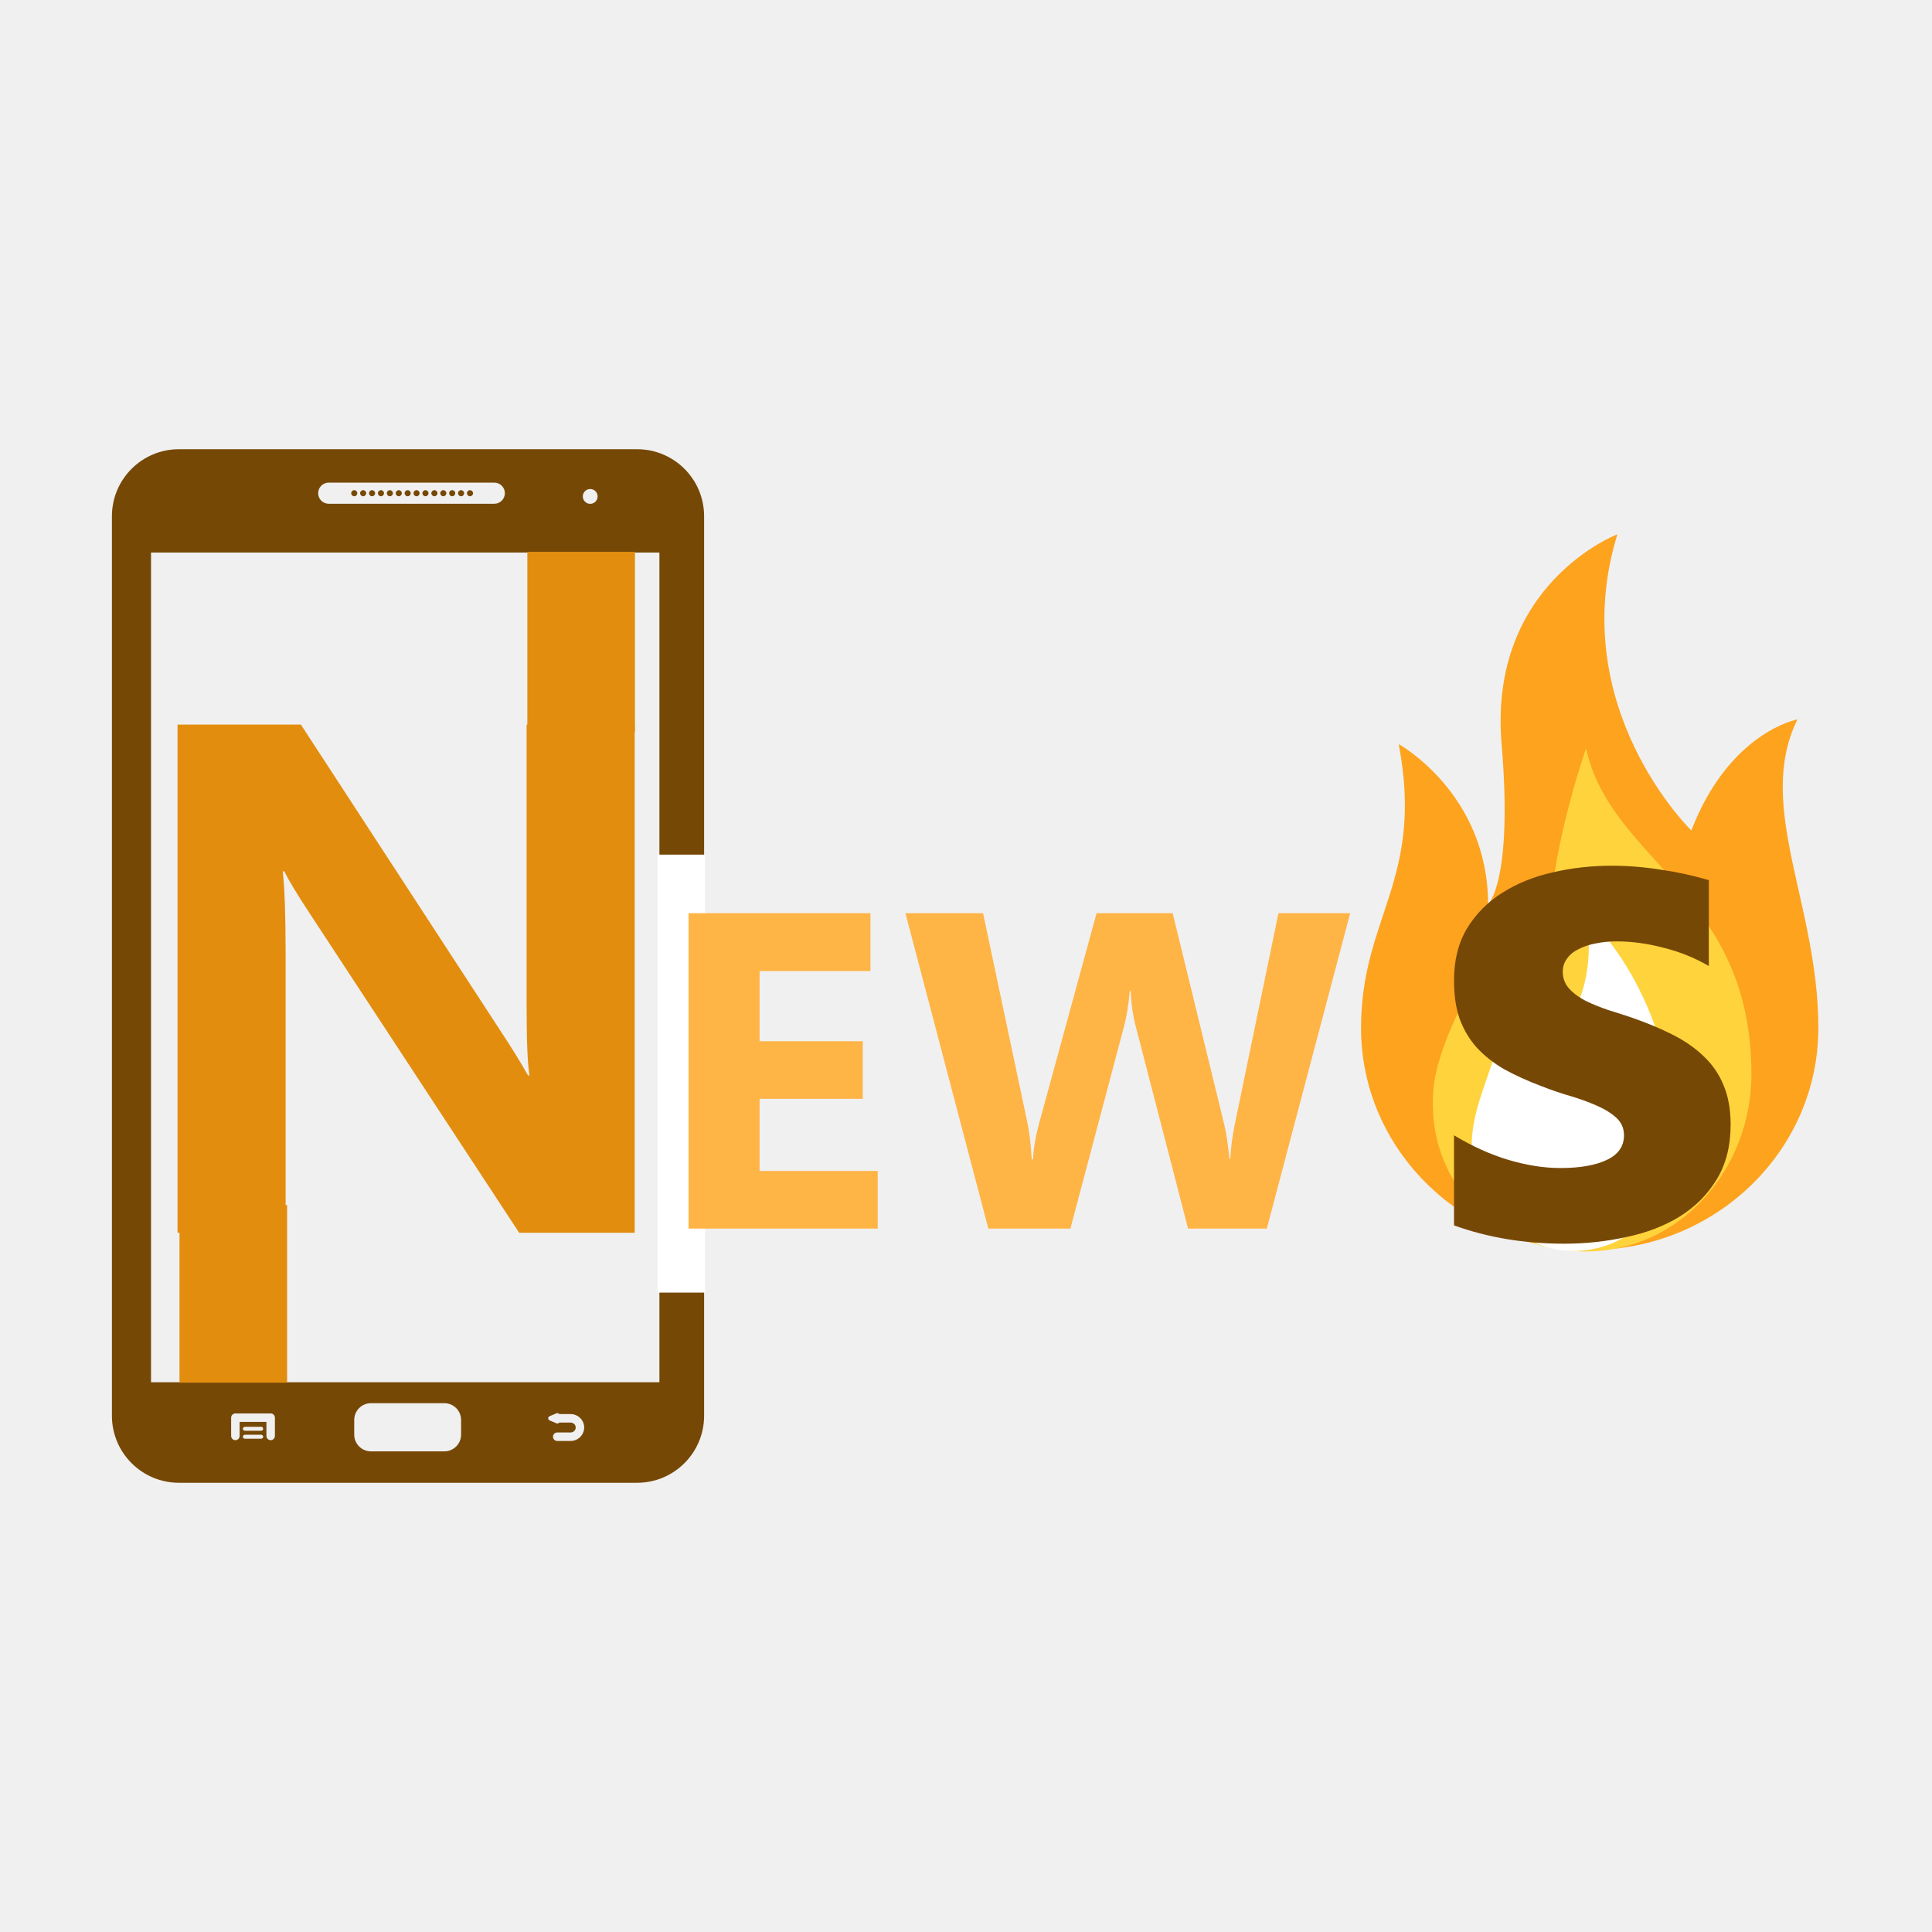
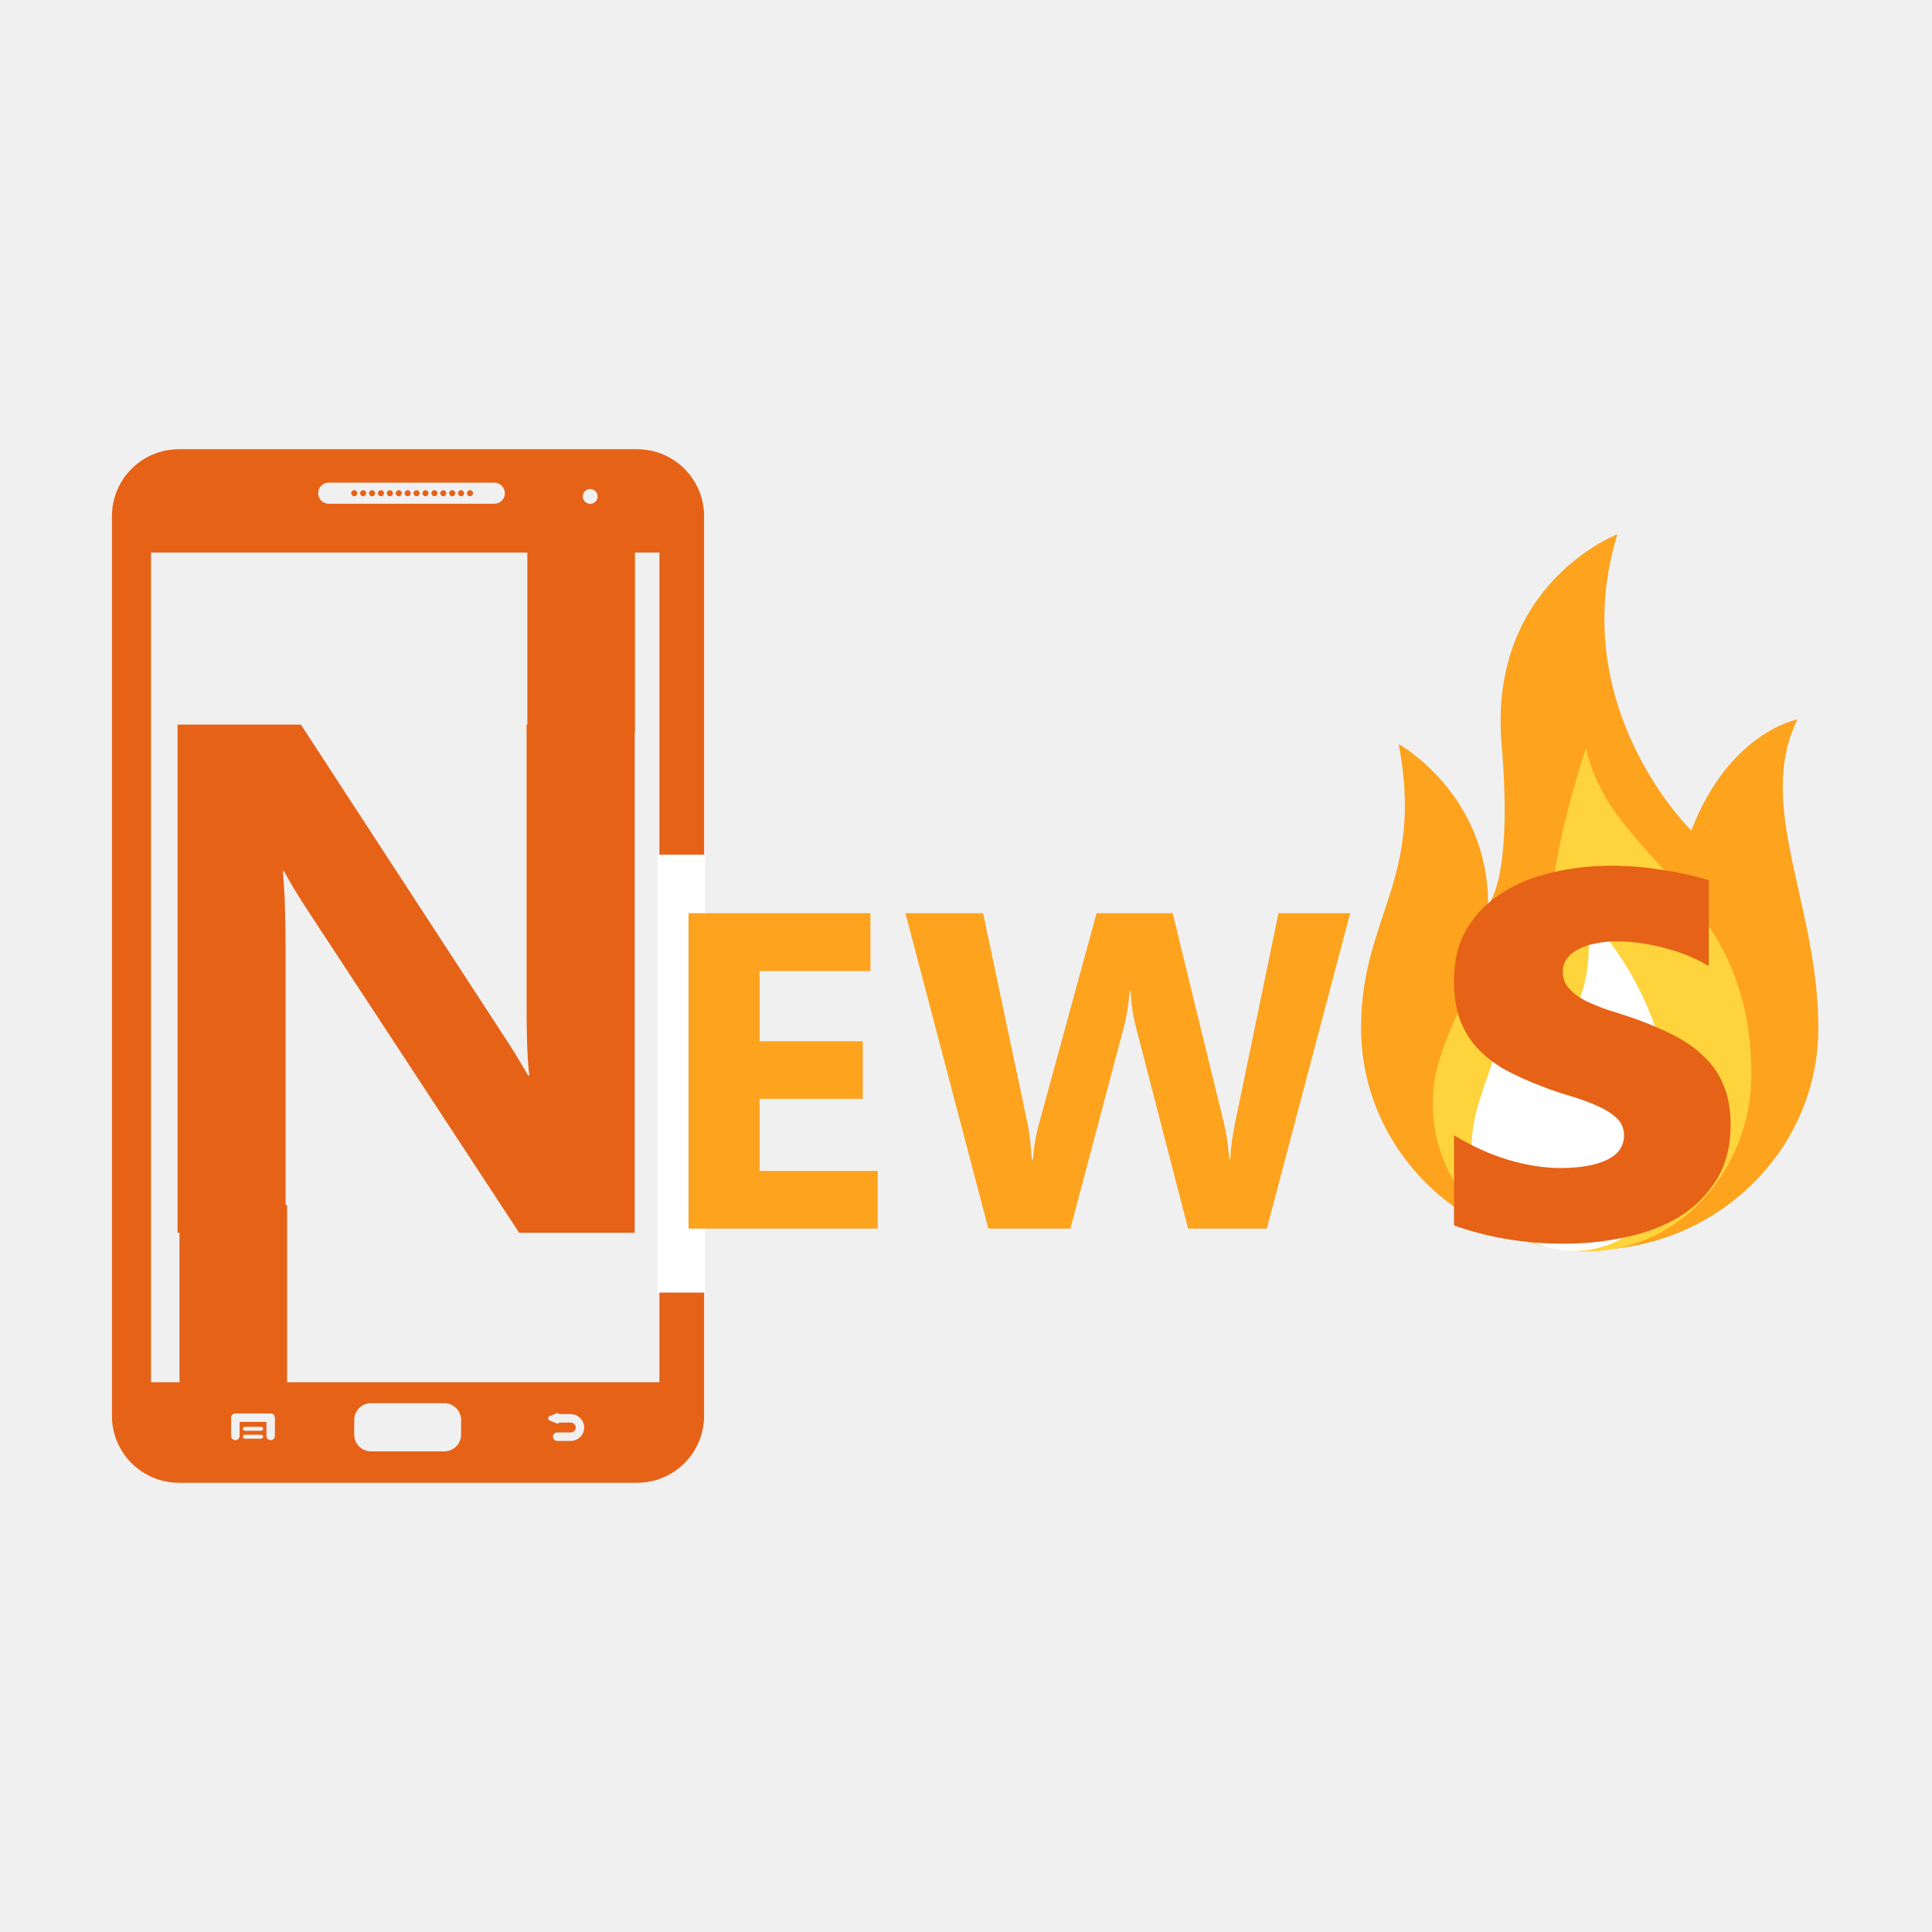
<svg xmlns="http://www.w3.org/2000/svg" width="1080" height="1080" viewBox="0 0 1080 1080" fill="none">
  <g clip-path="url(#clip0_7:425)">
-     <path d="M198.026 277.415C198.967 277.415 199.73 276.652 199.73 275.711C199.73 274.77 198.967 274.007 198.026 274.007C197.085 274.007 196.322 274.77 196.322 275.711C196.322 276.652 197.085 277.415 198.026 277.415Z" fill="#764806" />
-     <path d="M203.009 277.415C203.95 277.415 204.713 276.652 204.713 275.711C204.713 274.77 203.95 274.007 203.009 274.007C202.068 274.007 201.305 274.77 201.305 275.711C201.305 276.652 202.068 277.415 203.009 277.415Z" fill="#764806" />
-     <path d="M207.981 277.415C208.922 277.415 209.685 276.652 209.685 275.711C209.685 274.77 208.922 274.007 207.981 274.007C207.039 274.007 206.276 274.77 206.276 275.711C206.276 276.652 207.039 277.415 207.981 277.415Z" fill="#764806" />
-     <path d="M212.953 277.415C213.894 277.415 214.657 276.652 214.657 275.711C214.657 274.77 213.894 274.007 212.953 274.007C212.012 274.007 211.249 274.77 211.249 275.711C211.249 276.652 212.012 277.415 212.953 277.415Z" fill="#764806" />
-     <path d="M217.935 277.415C218.876 277.415 219.639 276.652 219.639 275.711C219.639 274.77 218.876 274.007 217.935 274.007C216.993 274.007 216.23 274.77 216.23 275.711C216.23 276.652 216.993 277.415 217.935 277.415Z" fill="#764806" />
-     <path d="M222.917 277.415C223.858 277.415 224.621 276.652 224.621 275.711C224.621 274.77 223.858 274.007 222.917 274.007C221.976 274.007 221.213 274.77 221.213 275.711C221.213 276.652 221.976 277.415 222.917 277.415Z" fill="#764806" />
-     <path d="M227.889 277.415C228.83 277.415 229.593 276.652 229.593 275.711C229.593 274.77 228.83 274.007 227.889 274.007C226.948 274.007 226.185 274.77 226.185 275.711C226.185 276.652 226.948 277.415 227.889 277.415Z" fill="#764806" />
-     <path d="M232.861 277.415C233.802 277.415 234.565 276.652 234.565 275.711C234.565 274.77 233.802 274.007 232.861 274.007C231.92 274.007 231.157 274.77 231.157 275.711C231.157 276.652 231.92 277.415 232.861 277.415Z" fill="#764806" />
-     <path d="M237.833 277.415C238.774 277.415 239.537 276.652 239.537 275.711C239.537 274.77 238.774 274.007 237.833 274.007C236.892 274.007 236.129 274.77 236.129 275.711C236.129 276.652 236.892 277.415 237.833 277.415Z" fill="#764806" />
-     <path d="M242.836 277.415C243.777 277.415 244.54 276.652 244.54 275.711C244.54 274.77 243.777 274.007 242.836 274.007C241.895 274.007 241.132 274.77 241.132 275.711C241.132 276.652 241.895 277.415 242.836 277.415Z" fill="#764806" />
-     <path d="M247.807 277.415C248.749 277.415 249.512 276.652 249.512 275.711C249.512 274.77 248.749 274.007 247.807 274.007C246.866 274.007 246.103 274.77 246.103 275.711C246.103 276.652 246.866 277.415 247.807 277.415Z" fill="#764806" />
-     <path d="M252.78 277.415C253.721 277.415 254.484 276.652 254.484 275.711C254.484 274.77 253.721 274.007 252.78 274.007C251.839 274.007 251.076 274.77 251.076 275.711C251.076 276.652 251.839 277.415 252.78 277.415Z" fill="#764806" />
-     <path d="M257.752 277.415C258.694 277.415 259.457 276.652 259.457 275.711C259.457 274.77 258.694 274.007 257.752 274.007C256.811 274.007 256.048 274.77 256.048 275.711C256.048 276.652 256.811 277.415 257.752 277.415Z" fill="#764806" />
-     <path d="M262.734 277.415C263.675 277.415 264.438 276.652 264.438 275.711C264.438 274.77 263.675 274.007 262.734 274.007C261.793 274.007 261.03 274.77 261.03 275.711C261.03 276.652 261.793 277.415 262.734 277.415Z" fill="#764806" />
-     <path d="M356.137 251.114H100.038C79.337 251.114 62.565 267.887 62.565 288.587V791.411C62.565 812.111 79.338 828.884 100.038 828.884H356.128C376.828 828.884 393.6 812.11 393.6 791.411V288.587C393.611 267.887 376.838 251.114 356.137 251.114ZM329.938 273.367C332.22 273.367 334.077 275.224 334.077 277.506C334.077 279.799 332.211 281.646 329.938 281.646C327.645 281.646 325.798 279.789 325.798 277.506C325.788 275.224 327.645 273.367 329.938 273.367ZM183.76 269.794H276.311C279.589 269.794 282.226 272.443 282.226 275.699C282.226 278.966 279.589 281.604 276.311 281.604H183.76C180.483 281.604 177.845 278.956 177.845 275.699C177.855 272.444 180.483 269.794 183.76 269.794ZM146.003 804.238H136.892C136.282 804.238 135.795 803.741 135.795 803.131C135.795 802.534 136.282 802.026 136.892 802.026H146.003C146.622 802.026 147.109 802.534 147.109 803.131C147.098 803.741 146.611 804.238 146.003 804.238ZM146.003 799.793H136.892C136.282 799.793 135.795 799.306 135.795 798.697C135.795 798.089 136.282 797.591 136.892 797.591H146.003C146.622 797.591 147.109 798.089 147.109 798.697C147.098 799.306 146.611 799.793 146.003 799.793ZM153.674 802.685C153.674 803.994 152.618 805.06 151.31 805.06C150.001 805.06 148.935 803.994 148.935 802.685V794.862H133.948V802.685C133.948 803.994 132.893 805.06 131.584 805.06C130.275 805.06 129.21 803.994 129.21 802.685V792.497C129.21 791.189 130.275 790.123 131.584 790.123H151.31C152.618 790.123 153.674 791.189 153.674 792.497V802.685ZM257.753 801.955C257.753 807.129 253.552 811.32 248.377 811.32H207.393C202.207 811.32 198.017 807.129 198.017 801.955V793.755C198.017 788.58 202.207 784.39 207.393 784.39H248.377C253.552 784.39 257.753 788.58 257.753 793.755V801.955ZM318.929 805.506H311.49C310.182 805.506 309.126 804.441 309.126 803.131C309.126 801.823 310.181 800.767 311.49 800.767H318.929C320.532 800.767 321.83 799.518 321.83 797.987C321.83 796.455 320.531 795.218 318.929 795.218H312.657C312.424 795.542 312.13 795.705 311.603 795.745C311.471 795.815 311.247 795.714 311.086 795.643L307.219 794.009C306.752 793.806 306.438 793.35 306.438 792.842C306.438 792.335 306.743 791.868 307.21 791.674L311.076 790.041C311.542 789.839 312.101 789.95 312.466 790.315C312.517 790.366 312.568 790.417 312.609 790.478H318.931C323.142 790.478 326.56 793.856 326.56 797.997C326.558 802.137 323.14 805.506 318.929 805.506ZM368.618 772.671H84.421V308.891H368.618V772.671Z" fill="#764806" />
-     <path d="M294.793 409.197H354.948V308.472H294.793V409.197Z" fill="#E38D0F" />
-     <path d="M100.337 772.927H160.492V673.601H100.337V772.927Z" fill="#E38D0F" />
-     <path d="M354.793 689.114H290.213L173.139 510.63C166.272 500.197 161.517 492.339 158.876 487.057H158.084C159.14 497.093 159.668 512.413 159.668 533.015V689.114H99.249V405.045H168.187L280.903 577.982C286.053 585.774 290.808 593.5 295.166 601.16H295.958C294.902 594.556 294.373 581.548 294.373 562.135V405.045H354.793V689.114Z" fill="#E38D0F" />
+     <path d="M198.026 277.415C198.967 277.415 199.73 276.652 199.73 275.711C199.73 274.77 198.967 274.007 198.026 274.007C197.085 274.007 196.322 274.77 196.322 275.711C196.322 276.652 197.085 277.415 198.026 277.415Z" fill="#E66217" />
+     <path d="M203.009 277.415C203.95 277.415 204.713 276.652 204.713 275.711C204.713 274.77 203.95 274.007 203.009 274.007C202.068 274.007 201.305 274.77 201.305 275.711C201.305 276.652 202.068 277.415 203.009 277.415Z" fill="#E66217" />
+     <path d="M207.981 277.415C208.922 277.415 209.685 276.652 209.685 275.711C209.685 274.77 208.922 274.007 207.981 274.007C207.039 274.007 206.276 274.77 206.276 275.711C206.276 276.652 207.039 277.415 207.981 277.415Z" fill="#E66217" />
+     <path d="M212.953 277.415C213.894 277.415 214.657 276.652 214.657 275.711C214.657 274.77 213.894 274.007 212.953 274.007C212.012 274.007 211.249 274.77 211.249 275.711C211.249 276.652 212.012 277.415 212.953 277.415Z" fill="#E66217" />
+     <path d="M217.935 277.415C218.876 277.415 219.639 276.652 219.639 275.711C219.639 274.77 218.876 274.007 217.935 274.007C216.993 274.007 216.23 274.77 216.23 275.711C216.23 276.652 216.993 277.415 217.935 277.415Z" fill="#E66217" />
+     <path d="M222.917 277.415C223.858 277.415 224.621 276.652 224.621 275.711C224.621 274.77 223.858 274.007 222.917 274.007C221.976 274.007 221.213 274.77 221.213 275.711C221.213 276.652 221.976 277.415 222.917 277.415Z" fill="#E66217" />
+     <path d="M227.889 277.415C228.83 277.415 229.593 276.652 229.593 275.711C229.593 274.77 228.83 274.007 227.889 274.007C226.948 274.007 226.185 274.77 226.185 275.711C226.185 276.652 226.948 277.415 227.889 277.415Z" fill="#E66217" />
+     <path d="M232.861 277.415C233.802 277.415 234.565 276.652 234.565 275.711C234.565 274.77 233.802 274.007 232.861 274.007C231.92 274.007 231.157 274.77 231.157 275.711C231.157 276.652 231.92 277.415 232.861 277.415Z" fill="#E66217" />
+     <path d="M237.833 277.415C238.774 277.415 239.537 276.652 239.537 275.711C239.537 274.77 238.774 274.007 237.833 274.007C236.892 274.007 236.129 274.77 236.129 275.711C236.129 276.652 236.892 277.415 237.833 277.415Z" fill="#E66217" />
+     <path d="M242.836 277.415C243.777 277.415 244.54 276.652 244.54 275.711C244.54 274.77 243.777 274.007 242.836 274.007C241.895 274.007 241.132 274.77 241.132 275.711C241.132 276.652 241.895 277.415 242.836 277.415Z" fill="#E66217" />
+     <path d="M247.807 277.415C248.749 277.415 249.512 276.652 249.512 275.711C249.512 274.77 248.749 274.007 247.807 274.007C246.866 274.007 246.103 274.77 246.103 275.711C246.103 276.652 246.866 277.415 247.807 277.415Z" fill="#E66217" />
+     <path d="M252.78 277.415C253.721 277.415 254.484 276.652 254.484 275.711C254.484 274.77 253.721 274.007 252.78 274.007C251.839 274.007 251.076 274.77 251.076 275.711C251.076 276.652 251.839 277.415 252.78 277.415Z" fill="#E66217" />
+     <path d="M257.752 277.415C258.694 277.415 259.457 276.652 259.457 275.711C259.457 274.77 258.694 274.007 257.752 274.007C256.811 274.007 256.048 274.77 256.048 275.711C256.048 276.652 256.811 277.415 257.752 277.415Z" fill="#E66217" />
+     <path d="M262.734 277.415C263.675 277.415 264.438 276.652 264.438 275.711C264.438 274.77 263.675 274.007 262.734 274.007C261.793 274.007 261.03 274.77 261.03 275.711C261.03 276.652 261.793 277.415 262.734 277.415Z" fill="#E66217" />
+     <path d="M356.137 251.114H100.038C79.337 251.114 62.565 267.887 62.565 288.587V791.411C62.565 812.111 79.338 828.884 100.038 828.884H356.128C376.828 828.884 393.6 812.11 393.6 791.411V288.587C393.611 267.887 376.838 251.114 356.137 251.114ZM329.938 273.367C332.22 273.367 334.077 275.224 334.077 277.506C334.077 279.799 332.211 281.646 329.938 281.646C327.645 281.646 325.798 279.789 325.798 277.506C325.788 275.224 327.645 273.367 329.938 273.367ZM183.76 269.794H276.311C279.589 269.794 282.226 272.443 282.226 275.699C282.226 278.966 279.589 281.604 276.311 281.604H183.76C180.483 281.604 177.845 278.956 177.845 275.699C177.855 272.444 180.483 269.794 183.76 269.794ZM146.003 804.238H136.892C136.282 804.238 135.795 803.741 135.795 803.131C135.795 802.534 136.282 802.026 136.892 802.026H146.003C146.622 802.026 147.109 802.534 147.109 803.131C147.098 803.741 146.611 804.238 146.003 804.238ZM146.003 799.793H136.892C136.282 799.793 135.795 799.306 135.795 798.697C135.795 798.089 136.282 797.591 136.892 797.591H146.003C146.622 797.591 147.109 798.089 147.109 798.697C147.098 799.306 146.611 799.793 146.003 799.793ZM153.674 802.685C153.674 803.994 152.618 805.06 151.31 805.06C150.001 805.06 148.935 803.994 148.935 802.685V794.862H133.948V802.685C133.948 803.994 132.893 805.06 131.584 805.06C130.275 805.06 129.21 803.994 129.21 802.685V792.497C129.21 791.189 130.275 790.123 131.584 790.123H151.31C152.618 790.123 153.674 791.189 153.674 792.497V802.685ZM257.753 801.955C257.753 807.129 253.552 811.32 248.377 811.32H207.393C202.207 811.32 198.017 807.129 198.017 801.955V793.755C198.017 788.58 202.207 784.39 207.393 784.39H248.377C253.552 784.39 257.753 788.58 257.753 793.755V801.955ZM318.929 805.506H311.49C310.182 805.506 309.126 804.441 309.126 803.131C309.126 801.823 310.181 800.767 311.49 800.767H318.929C320.532 800.767 321.83 799.518 321.83 797.987C321.83 796.455 320.531 795.218 318.929 795.218H312.657C312.424 795.542 312.13 795.705 311.603 795.745C311.471 795.815 311.247 795.714 311.086 795.643L307.219 794.009C306.752 793.806 306.438 793.35 306.438 792.842C306.438 792.335 306.743 791.868 307.21 791.674L311.076 790.041C311.542 789.839 312.101 789.95 312.466 790.315C312.517 790.366 312.568 790.417 312.609 790.478H318.931C323.142 790.478 326.56 793.856 326.56 797.997C326.558 802.137 323.14 805.506 318.929 805.506ZM368.618 772.671H84.421V308.891H368.618V772.671Z" fill="#E66217" />
+     <path d="M294.793 409.197H354.948V308.472H294.793V409.197Z" fill="#E66217" />
+     <path d="M100.337 772.927H160.492V673.601H100.337V772.927Z" fill="#E66217" />
+     <path d="M354.793 689.114H290.213L173.139 510.63C166.272 500.197 161.517 492.339 158.876 487.057H158.084C159.14 497.093 159.668 512.413 159.668 533.015V689.114H99.249V405.045H168.187L280.903 577.982C286.053 585.774 290.808 593.5 295.166 601.16H295.958C294.902 594.556 294.373 581.548 294.373 562.135V405.045H354.793V689.114Z" fill="#E66217" />
    <path d="M394.119 477.746H367.539V722.565H394.119V477.746Z" fill="white" />
-     <path d="M490.648 686.793H384.906V510.474H486.59V542.812H424.62V582.034H482.287V614.249H424.62V654.578H490.648V686.793ZM754.757 510.474L708.157 686.793H664.138L634.875 573.673C633.317 567.772 632.375 561.173 632.047 553.878H631.555C630.817 561.911 629.752 568.509 628.358 573.673L598.357 686.793H552.494L506.14 510.474H549.544L574.381 627.897C575.446 632.897 576.225 639.619 576.717 648.062H577.455C577.782 641.75 578.971 634.864 581.02 627.405L612.989 510.474H655.531L684.426 628.881C685.492 633.225 686.434 639.537 687.254 647.816H687.746C688.074 641.34 688.934 634.782 690.328 628.143L714.673 510.474H754.757Z" fill="#FFB446" />
+     <path d="M490.648 686.793H384.906V510.474H486.59V542.812H424.62V582.034H482.287V614.249H424.62V654.578H490.648V686.793ZM754.757 510.474L708.157 686.793H664.138L634.875 573.673C633.317 567.772 632.375 561.173 632.047 553.878H631.555C630.817 561.911 629.752 568.509 628.358 573.673L598.357 686.793H552.494L506.14 510.474H549.544L574.381 627.897C575.446 632.897 576.225 639.619 576.717 648.062H577.455C577.782 641.75 578.971 634.864 581.02 627.405L612.989 510.474H655.531L684.426 628.881C685.492 633.225 686.434 639.537 687.254 647.816H687.746C688.074 641.34 688.934 634.782 690.328 628.143L714.673 510.474H754.757Z" fill="#FDA31E" />
    <g clip-path="url(#clip1_7:425)">
      <path d="M760.835 574.606C760.835 643.183 818.061 698.774 888.653 698.774C959.245 698.774 1016.47 643.183 1016.47 574.606C1016.47 505.624 980.966 450.439 1004.79 402.152C1004.79 402.152 966.764 409.05 945.461 464.235C945.461 464.235 874.451 395.253 904.119 298.679C904.119 298.679 831.846 326.271 839.404 415.948C845.886 492.846 831.846 505.624 831.846 505.624C831.846 443.541 781.88 415.948 781.88 415.948C796.34 491.828 760.835 512.523 760.835 574.606Z" fill="#FDA31E" />
      <path d="M979.06 600.526C979.06 654.522 937.926 700.618 884.661 699.577C834.535 698.598 797.24 659.942 801.226 609.448C803.005 586.911 819.904 550.4 847.476 513.44L865.858 524.708C865.264 479.034 886.61 418.333 886.61 418.333C900.632 482.288 979.06 498.866 979.06 600.526Z" fill="#FFD33C" />
      <path d="M844.002 555.085C836.886 598.356 822.656 614.11 822.656 641.627C822.656 670.475 848.142 699.323 879.579 699.323C911.244 699.323 936.59 673.1 936.502 641.006C936.264 554.809 886.695 511.814 886.695 511.814C893.811 555.085 872.464 576.72 872.464 576.72C863.572 563.203 844.002 555.085 844.002 555.085Z" fill="white" />
    </g>
-     <path d="M812.802 684.999V634.636C823.032 640.801 833.197 645.391 843.296 648.408C853.525 651.424 863.165 652.932 872.215 652.932C883.232 652.932 891.888 651.424 898.183 648.408C904.609 645.391 907.823 640.801 907.823 634.636C907.823 630.702 906.38 627.423 903.495 624.8C900.609 622.177 896.871 619.882 892.281 617.915C887.822 615.947 882.904 614.177 877.526 612.603C872.149 611.029 866.969 609.258 861.985 607.291C853.984 604.275 846.902 601.061 840.738 597.651C834.705 594.11 829.59 590.045 825.393 585.454C821.327 580.864 818.18 575.552 815.95 569.519C813.852 563.486 812.802 556.338 812.802 548.076C812.802 536.796 815.229 527.091 820.081 518.96C825.065 510.828 831.623 504.205 839.754 499.09C848.017 493.844 857.394 490.04 867.887 487.68C878.51 485.188 889.527 483.942 900.937 483.942C909.856 483.942 918.905 484.663 928.086 486.106C937.267 487.417 946.316 489.385 955.234 492.008V540.01C947.365 535.419 938.906 532.009 929.856 529.78C920.938 527.419 912.151 526.239 903.495 526.239C899.429 526.239 895.56 526.632 891.888 527.419C888.347 528.075 885.199 529.124 882.445 530.567C879.69 531.878 877.526 533.649 875.953 535.878C874.379 537.977 873.592 540.403 873.592 543.157C873.592 546.83 874.772 549.977 877.133 552.6C879.494 555.223 882.576 557.519 886.379 559.486C890.183 561.322 894.38 563.027 898.97 564.601C903.691 566.044 908.347 567.552 912.938 569.126C921.2 572.011 928.676 575.159 935.365 578.569C942.054 581.979 947.759 585.979 952.48 590.569C957.333 595.159 961.005 600.537 963.497 606.701C966.12 612.865 967.432 620.21 967.432 628.735C967.432 640.67 964.809 650.899 959.563 659.424C954.448 667.818 947.562 674.704 938.906 680.081C930.381 685.327 920.479 689.131 909.2 691.491C898.052 693.983 886.445 695.229 874.379 695.229C852.214 695.229 831.689 691.819 812.802 684.999Z" fill="#764806" />
+     <path d="M812.802 684.999V634.636C823.032 640.801 833.197 645.391 843.296 648.408C853.525 651.424 863.165 652.932 872.215 652.932C883.232 652.932 891.888 651.424 898.183 648.408C904.609 645.391 907.823 640.801 907.823 634.636C907.823 630.702 906.38 627.423 903.495 624.8C900.609 622.177 896.871 619.882 892.281 617.915C887.822 615.947 882.904 614.177 877.526 612.603C872.149 611.029 866.969 609.258 861.985 607.291C853.984 604.275 846.902 601.061 840.738 597.651C834.705 594.11 829.59 590.045 825.393 585.454C821.327 580.864 818.18 575.552 815.95 569.519C813.852 563.486 812.802 556.338 812.802 548.076C812.802 536.796 815.229 527.091 820.081 518.96C825.065 510.828 831.623 504.205 839.754 499.09C848.017 493.844 857.394 490.04 867.887 487.68C878.51 485.188 889.527 483.942 900.937 483.942C909.856 483.942 918.905 484.663 928.086 486.106C937.267 487.417 946.316 489.385 955.234 492.008V540.01C947.365 535.419 938.906 532.009 929.856 529.78C920.938 527.419 912.151 526.239 903.495 526.239C899.429 526.239 895.56 526.632 891.888 527.419C888.347 528.075 885.199 529.124 882.445 530.567C879.69 531.878 877.526 533.649 875.953 535.878C874.379 537.977 873.592 540.403 873.592 543.157C873.592 546.83 874.772 549.977 877.133 552.6C879.494 555.223 882.576 557.519 886.379 559.486C890.183 561.322 894.38 563.027 898.97 564.601C903.691 566.044 908.347 567.552 912.938 569.126C921.2 572.011 928.676 575.159 935.365 578.569C942.054 581.979 947.759 585.979 952.48 590.569C957.333 595.159 961.005 600.537 963.497 606.701C966.12 612.865 967.432 620.21 967.432 628.735C967.432 640.67 964.809 650.899 959.563 659.424C954.448 667.818 947.562 674.704 938.906 680.081C930.381 685.327 920.479 689.131 909.2 691.491C898.052 693.983 886.445 695.229 874.379 695.229C852.214 695.229 831.689 691.819 812.802 684.999Z" fill="#E66217" />
  </g>
  <defs>
    <clipPath id="clip0_7:425">
      <rect width="1080" height="1080" fill="white" />
    </clipPath>
    <clipPath id="clip1_7:425">
      <rect width="412.694" height="418.29" fill="white" transform="translate(682.306 298.679)" />
    </clipPath>
  </defs>
</svg>
